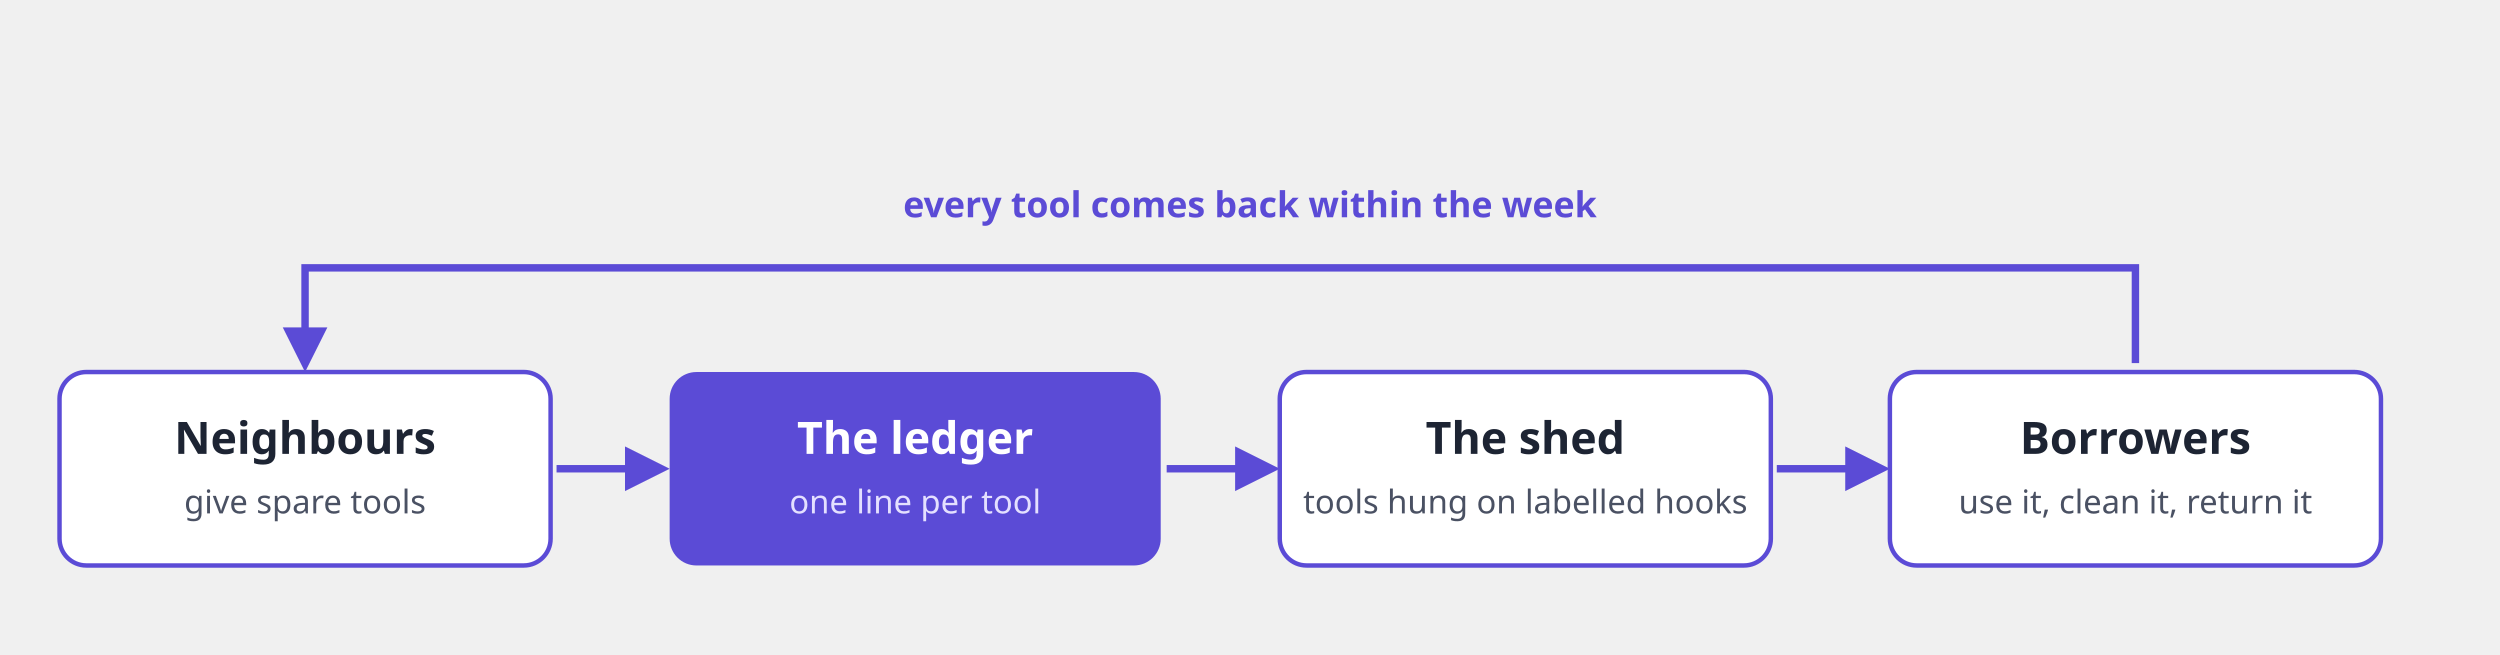
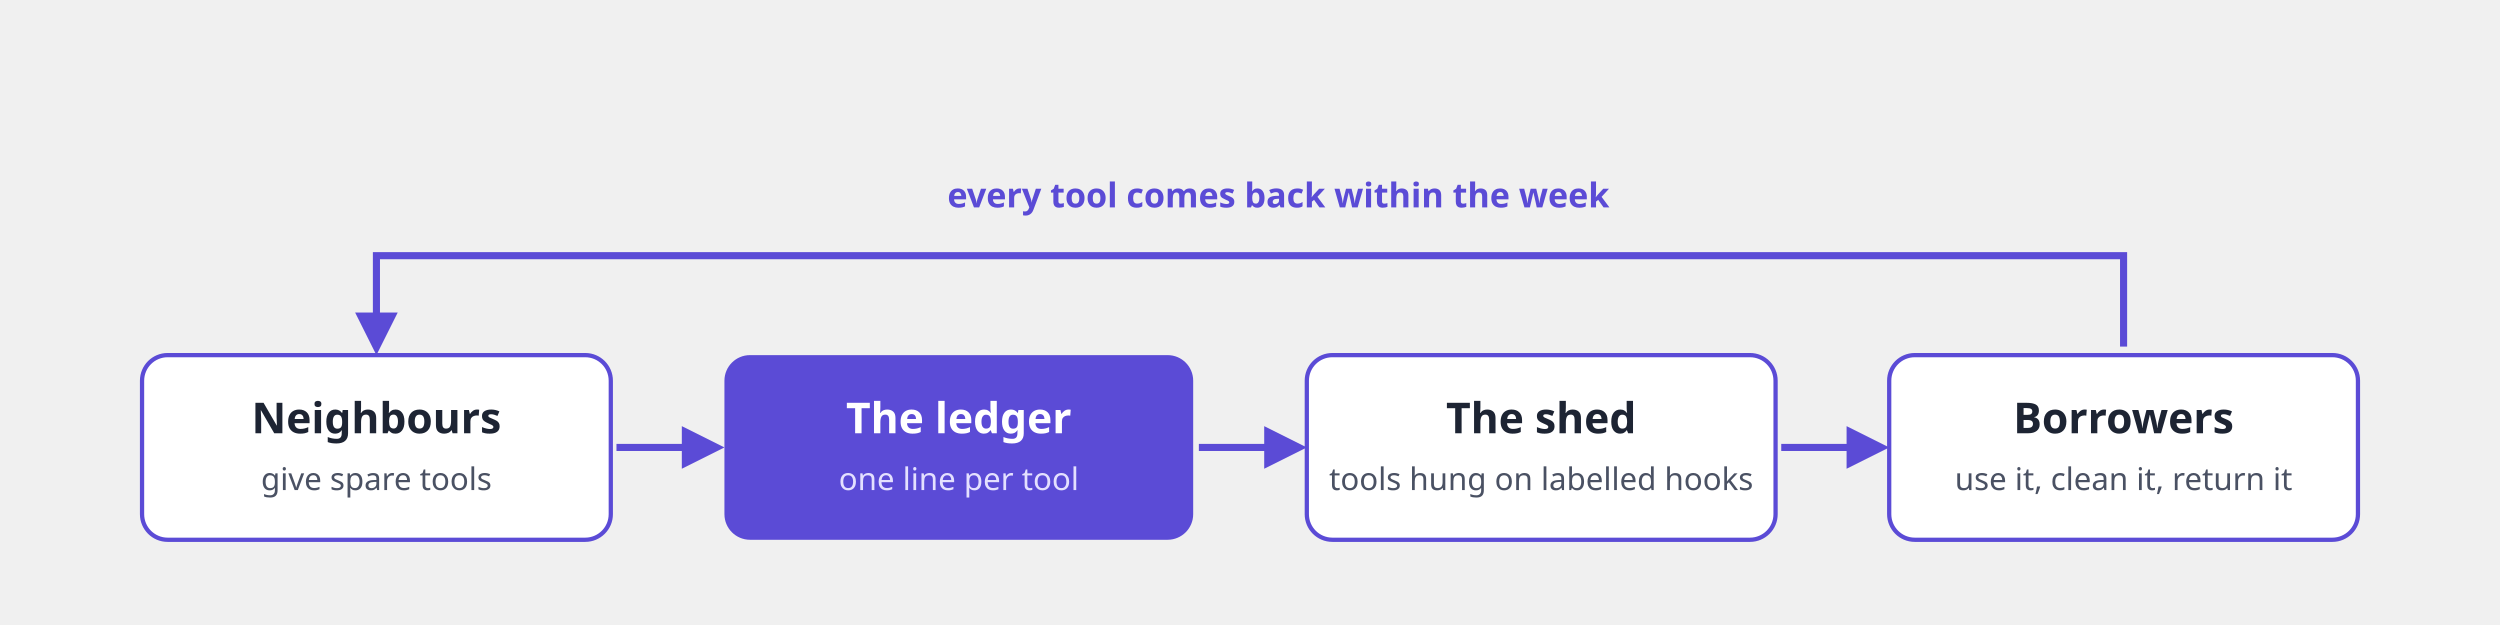
- <svg xmlns="http://www.w3.org/2000/svg" viewBox="0 0 1680 440" font-family="Noto Sans, sans-serif">
+ <svg xmlns="http://www.w3.org/2000/svg" viewBox="-60 0 1760 440" font-family="Noto Sans, sans-serif">
  <defs>
    <marker id="a" viewBox="0 0 10 10" refX="8" refY="5" markerWidth="6" markerHeight="6" orient="auto">
      <path d="M0,0 L10,5 L0,10 z" fill="#5b4bd6" />
    </marker>
  </defs>
  <g text-anchor="middle">
    <rect x="40" y="250" width="330" height="130" rx="18" fill="#fff" stroke="#5b4bd6" stroke-width="3" />
    <text x="205" y="305" font-size="30" font-weight="800" fill="#1d2433">Neighbours</text>
    <text x="205" y="345" font-size="22" fill="#4a5163">give spare tools</text>
    <rect x="450" y="250" width="330" height="130" rx="18" fill="#5b4bd6" />
    <text x="615" y="305" font-size="30" font-weight="800" fill="#fff">The ledger</text>
    <text x="615" y="345" font-size="22" fill="#e4e0ff">one line per tool</text>
    <rect x="860" y="250" width="330" height="130" rx="18" fill="#fff" stroke="#5b4bd6" stroke-width="3" />
    <text x="1025" y="305" font-size="30" font-weight="800" fill="#1d2433">The shed</text>
    <text x="1025" y="345" font-size="22" fill="#4a5163">tools hung on labelled hooks</text>
    <rect x="1270" y="250" width="330" height="130" rx="18" fill="#fff" stroke="#5b4bd6" stroke-width="3" />
    <text x="1435" y="305" font-size="30" font-weight="800" fill="#1d2433">Borrowers</text>
    <text x="1435" y="345" font-size="22" fill="#4a5163">use it, clean it, return it</text>
    <text x="840" y="146" font-size="24" font-weight="700" fill="#5b4bd6">every tool comes back within the week</text>
  </g>
  <g fill="none" stroke="#5b4bd6" stroke-width="5">
    <path d="M374 315 L444 315" marker-end="url(#a)" />
    <path d="M784 315 L854 315" marker-end="url(#a)" />
    <path d="M1194 315 L1264 315" marker-end="url(#a)" />
    <path d="M1435 244 L1435 180 L205 180 L205 244" marker-end="url(#a)" />
  </g>
</svg>
